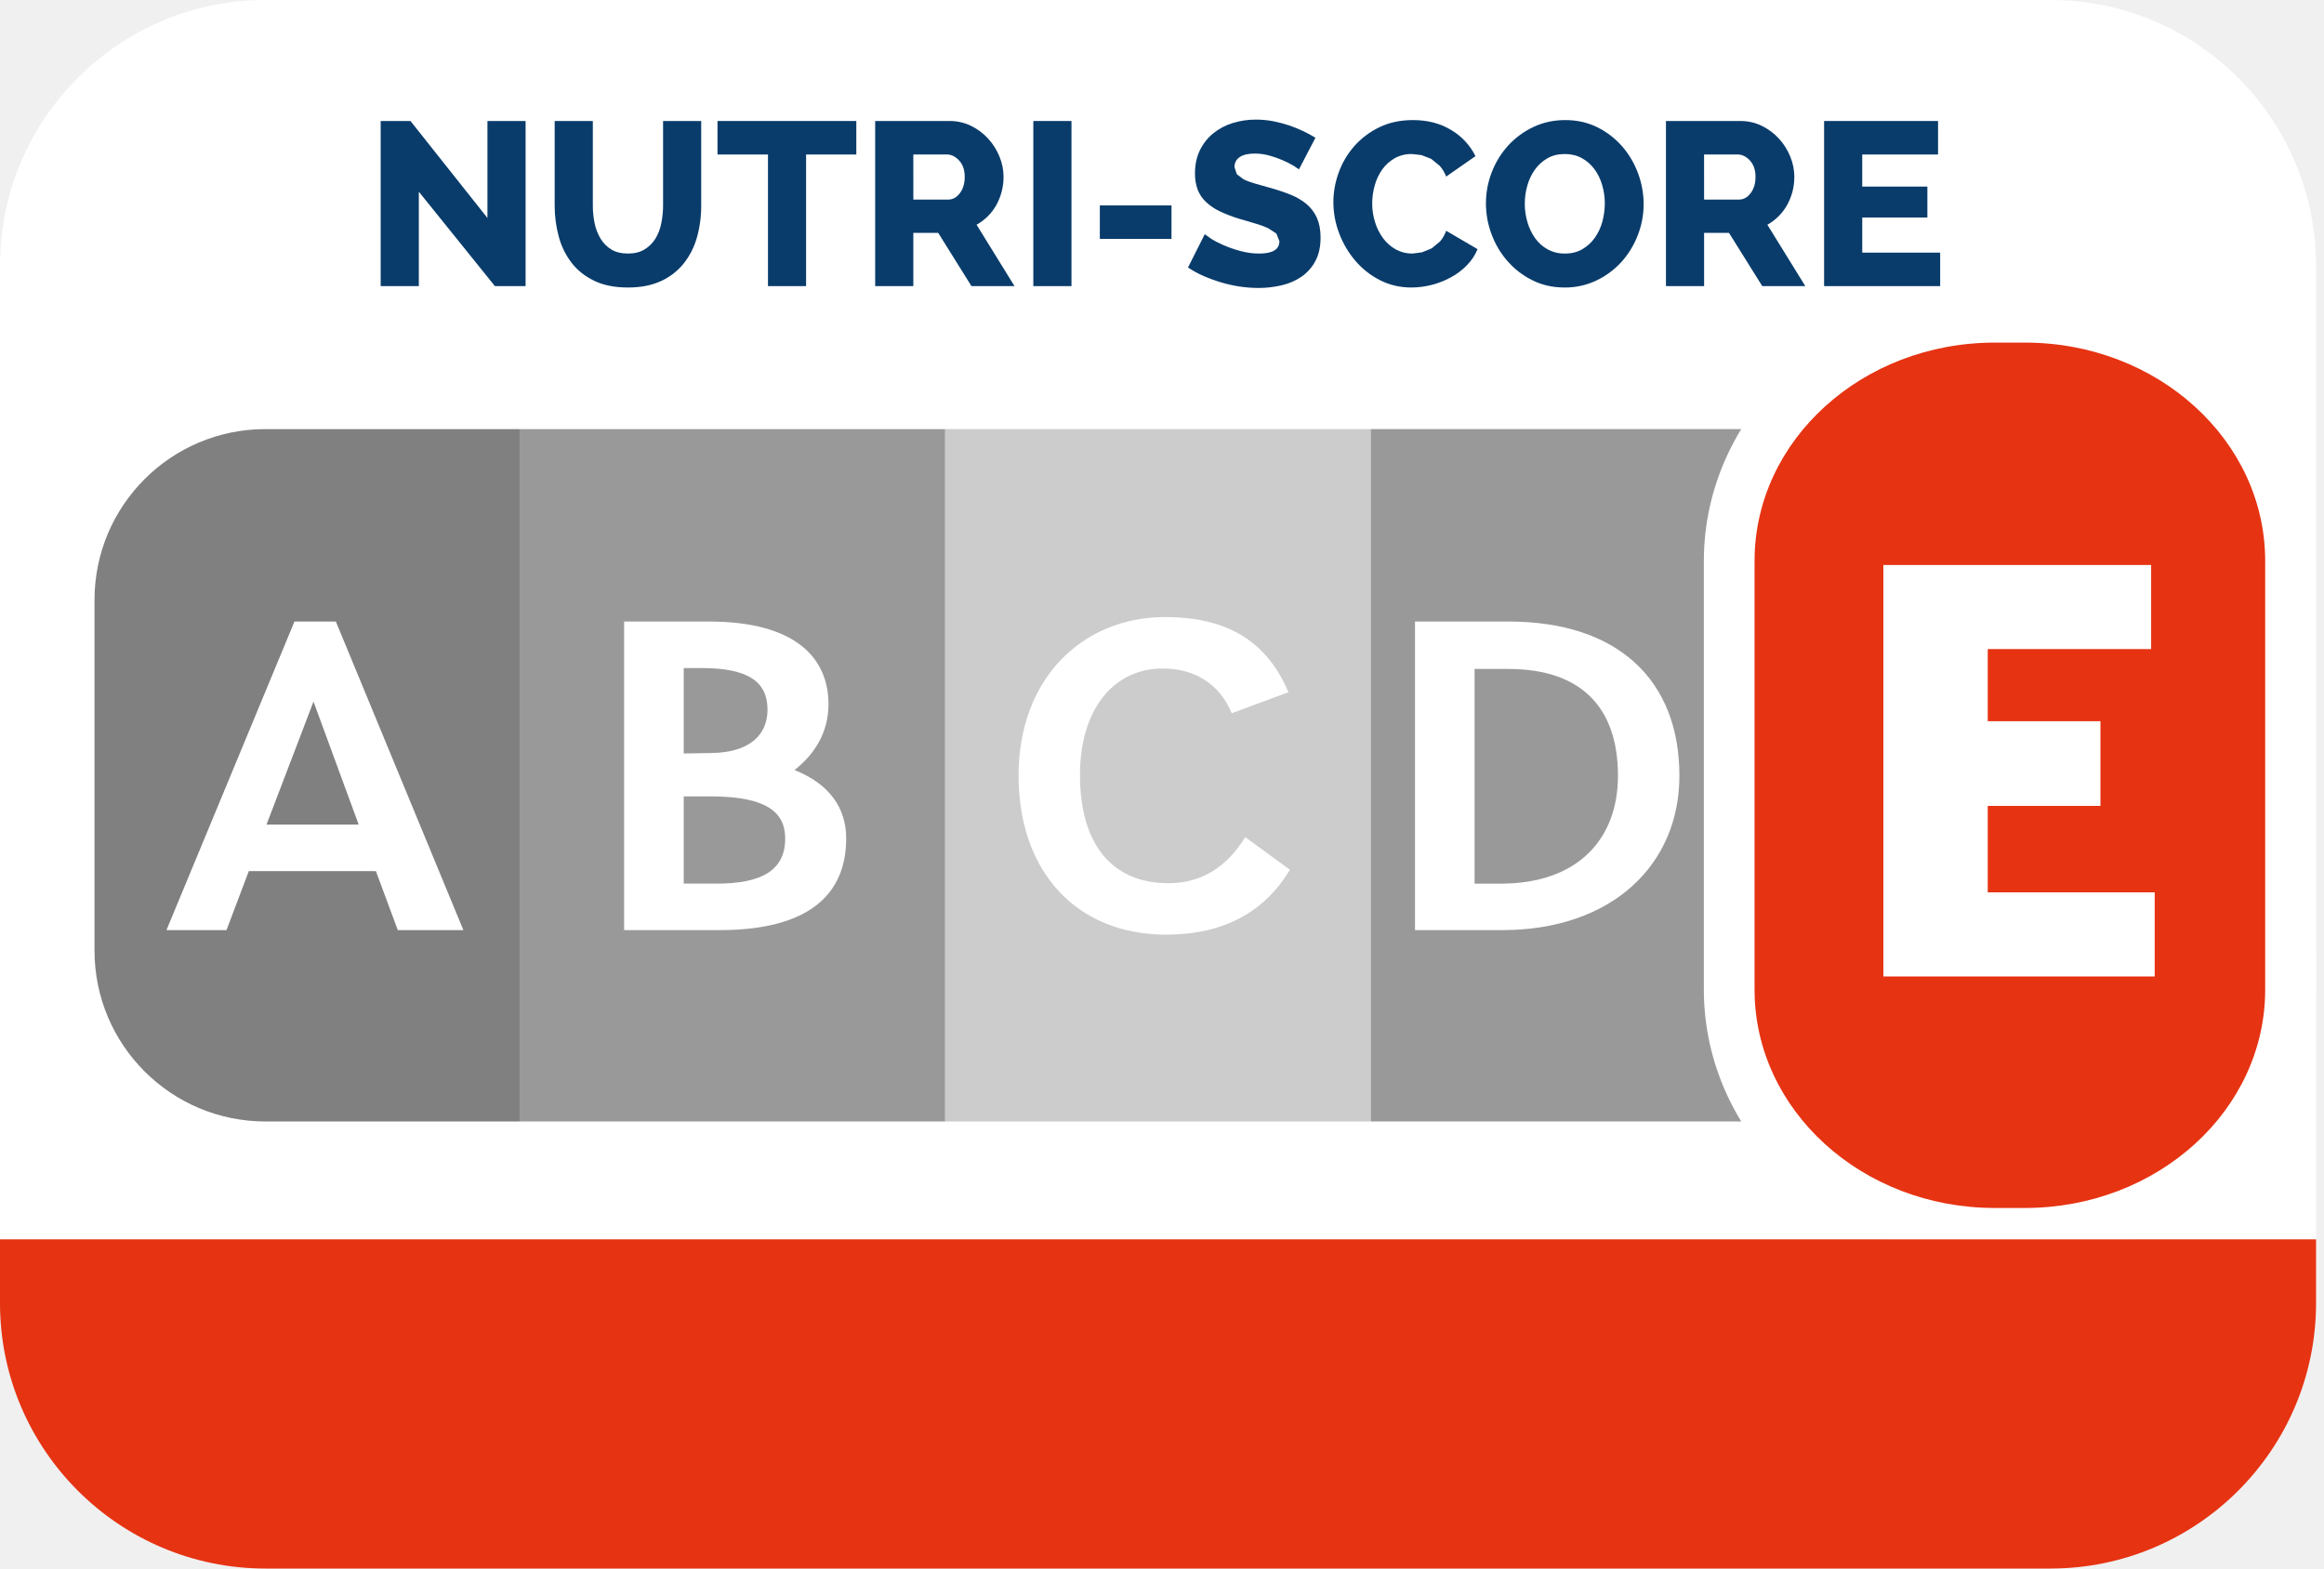
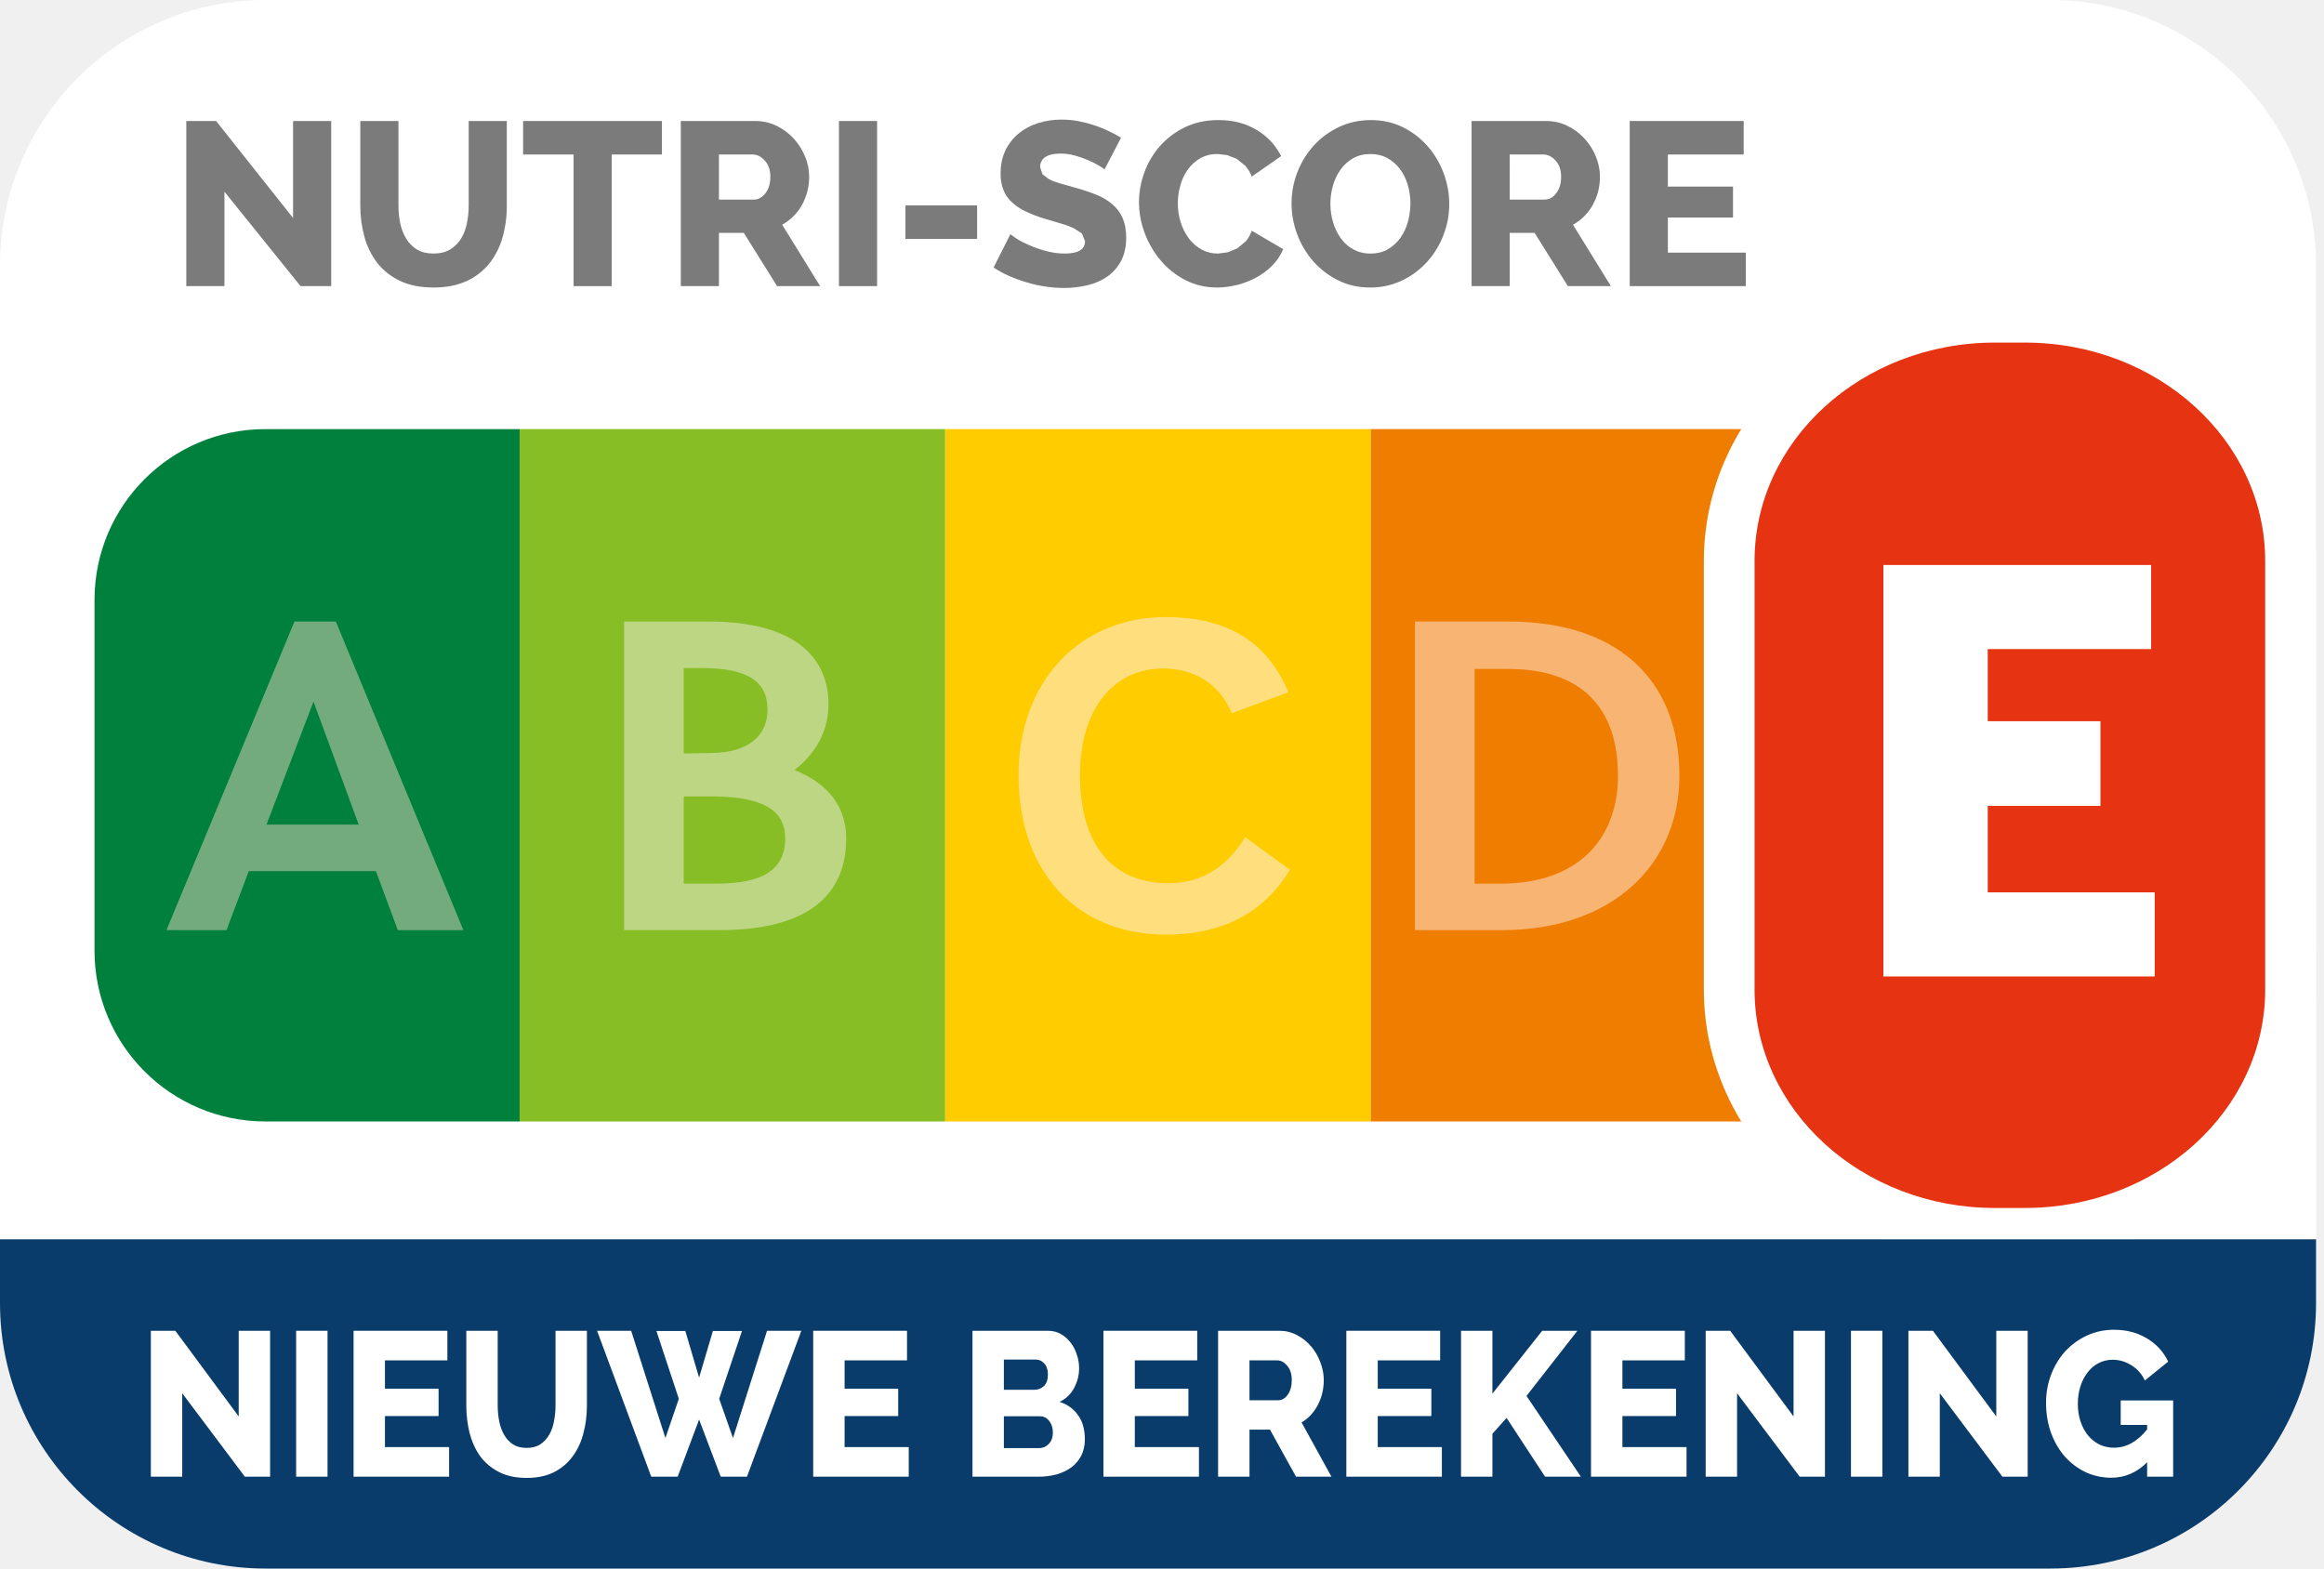
<svg xmlns="http://www.w3.org/2000/svg" id="svg2032" width="240" height="162" version="1.1" viewBox="0 0 240 162">
  <rect style="fill:#ffffff;fill-opacity:1;stroke:none;stroke-width:2.653;stroke-linecap:round;stroke-linejoin:round;paint-order:stroke fill markers" id="rect18499" width="239.178" height="30" x="0" y="98" />
  <defs id="defs2029">
    <clipPath id="clipPath1836" clipPathUnits="userSpaceOnUse">
      <path id="path1838" stroke-width="1" d="M-576.406-131.683h841.89v595.276h-841.89z" />
    </clipPath>
    <clipPath id="clipPath1817" clipPathUnits="userSpaceOnUse">
      <path id="path1819" stroke-width="1" d="M-480.445-91.617h841.89V503.66h-841.89z" />
    </clipPath>
    <clipPath id="clipPath1872" clipPathUnits="userSpaceOnUse">
      <path id="path1874" stroke-width="1" d="M-488.313-132.237h841.89v595.276h-841.89z" />
    </clipPath>
    <clipPath id="clipPath1878" clipPathUnits="userSpaceOnUse">
      <path id="path1880" stroke-width="1" d="M-519.714-136.177h841.89V459.1h-841.89z" />
    </clipPath>
    <clipPath id="clipPath1886" clipPathUnits="userSpaceOnUse">
      <path id="path1888" stroke-width="1" d="M-521.325-134.642h841.89v595.276h-841.89z" />
    </clipPath>
    <clipPath id="clipPath1892" clipPathUnits="userSpaceOnUse">
      <path id="path1894" stroke-width="1" d="M-532.144-130.648h841.89v595.276h-841.89z" />
    </clipPath>
    <clipPath id="clipPath1898" clipPathUnits="userSpaceOnUse">
      <path id="path1900" stroke-width="1" d="M-500.02-102.749h841.89v595.276h-841.89z" />
    </clipPath>
    <clipPath id="clipPath1904" clipPathUnits="userSpaceOnUse">
      <path id="path1906" stroke-width="1" d="M-522.55-115.224h841.89v595.276h-841.89z" />
    </clipPath>
    <clipPath id="clipPath1910" clipPathUnits="userSpaceOnUse">
      <path id="path1912" stroke-width="1" d="M-561.373-85.195h841.89v595.276h-841.89z" />
    </clipPath>
    <clipPath id="clipPath1916" clipPathUnits="userSpaceOnUse">
      <path id="path1918" stroke-width="1" d="M-562.786-87.568h841.89v595.276h-841.89z" />
    </clipPath>
    <clipPath id="clipPath1593" clipPathUnits="userSpaceOnUse">
      <path id="path1595" stroke-width="1" d="M-503.056-291.81h841.89v595.277h-841.89z" />
    </clipPath>
    <clipPath id="clipPath1929" clipPathUnits="userSpaceOnUse">
      <path id="path1931" stroke-width="1" d="M-503.055-239.322h841.89v595.276h-841.89z" />
    </clipPath>
    <clipPath id="clipPath1605" clipPathUnits="userSpaceOnUse">
      <path id="path1607" stroke-width="1" d="M-427.382-279.942h841.89v595.276h-841.89z" />
    </clipPath>
    <clipPath id="clipPath1618" clipPathUnits="userSpaceOnUse">
      <path id="path1620" stroke-width="1" d="M-458.785-283.881h841.89v595.276h-841.89z" />
    </clipPath>
    <clipPath id="clipPath1611" clipPathUnits="userSpaceOnUse">
      <path id="path1613" stroke-width="1" d="M-460.394-282.347h841.89v595.276h-841.89z" />
    </clipPath>
    <clipPath id="clipPath1599" clipPathUnits="userSpaceOnUse">
      <path id="path1601" stroke-width="1" d="M-471.214-278.353h841.89v595.276h-841.89z" />
    </clipPath>
    <clipPath id="clipPath1624" clipPathUnits="userSpaceOnUse">
      <path id="path1626" stroke-width="1" d="M-441.091-250.452h841.89v595.276h-841.89z" />
    </clipPath>
    <clipPath id="clipPath1630" clipPathUnits="userSpaceOnUse">
      <path id="path1632" stroke-width="1" d="M-461.62-262.929h841.89v595.276h-841.89z" />
    </clipPath>
    <clipPath id="clipPath1636" clipPathUnits="userSpaceOnUse">
      <path id="path1638" stroke-width="1" d="M-478.601-250.452h841.89v595.276h-841.89z" />
    </clipPath>
    <clipPath id="clipPath1642" clipPathUnits="userSpaceOnUse">
      <path id="path1644" stroke-width="1" d="M-420.708-232.9h841.89v595.276h-841.89z" />
    </clipPath>
    <clipPath id="clipPath1922" clipPathUnits="userSpaceOnUse">
      <path id="path1924" stroke-width="1" d="M-422.121-235.273h841.89v595.276h-841.89z" />
    </clipPath>
    <clipPath id="clipPath1866" clipPathUnits="userSpaceOnUse">
      <path id="path1868" stroke-width="1" d="M-625.833-291.81h841.89v595.277h-841.89z" />
    </clipPath>
    <clipPath id="clipPath1717" clipPathUnits="userSpaceOnUse">
      <path id="path1719" stroke-width="1" d="M-625.833-239.322h841.89v595.276h-841.89z" />
    </clipPath>
    <clipPath id="clipPath1729" clipPathUnits="userSpaceOnUse">
      <path id="path1731" stroke-width="1" d="M-542.292-239.322h841.89v595.276h-841.89z" />
    </clipPath>
    <clipPath id="clipPath1735" clipPathUnits="userSpaceOnUse">
      <path id="path1737" stroke-width="1" d="M-586.47-262.929h841.89v595.276h-841.89z" />
    </clipPath>
    <clipPath id="clipPath1741" clipPathUnits="userSpaceOnUse">
      <path id="path1743" stroke-width="1" d="M-601.38-250.452h841.89v595.276h-841.89z" />
    </clipPath>
    <clipPath id="clipPath1747" clipPathUnits="userSpaceOnUse">
      <path id="path1749" stroke-width="1" d="M-550.16-279.942h841.89v595.276h-841.89z" />
    </clipPath>
    <clipPath id="clipPath1759" clipPathUnits="userSpaceOnUse">
      <path id="path1761" stroke-width="1" d="M-581.562-283.881h841.89v595.276h-841.89z" />
    </clipPath>
    <clipPath id="clipPath1765" clipPathUnits="userSpaceOnUse">
      <path id="path1767" stroke-width="1" d="M-583.172-282.347h841.89v595.276h-841.89z" />
    </clipPath>
    <clipPath id="clipPath1773" clipPathUnits="userSpaceOnUse">
      <path id="path1775" stroke-width="1" d="M-593.991-278.353h841.89v595.276h-841.89z" />
    </clipPath>
    <clipPath id="clipPath1779" clipPathUnits="userSpaceOnUse">
      <path id="path1781" stroke-width="1" d="M-563.464-232.9h841.89v595.276h-841.89z" />
    </clipPath>
    <clipPath id="clipPath1785" clipPathUnits="userSpaceOnUse">
      <path id="path1787" stroke-width="1" d="M-564.877-235.273h841.89v595.276h-841.89z" />
    </clipPath>
    <clipPath id="clipPath1792" clipPathUnits="userSpaceOnUse">
      <path id="path1794" stroke-width="1" d="M-503.055-216.392h841.89v595.276h-841.89z" />
    </clipPath>
    <clipPath id="clipPath1753" clipPathUnits="userSpaceOnUse">
      <path id="path1755" stroke-width="1" d="M-503.055-163.905h841.89v595.276h-841.89z" />
    </clipPath>
    <clipPath id="clipPath1723" clipPathUnits="userSpaceOnUse">
      <path id="path1725" stroke-width="1" d="M-419.514-163.905h841.89v595.276h-841.89z" />
    </clipPath>
    <clipPath id="clipPath1798" clipPathUnits="userSpaceOnUse">
      <path id="path1800" stroke-width="1" d="M-427.382-204.525h841.89v595.276h-841.89z" />
    </clipPath>
    <clipPath id="clipPath1804" clipPathUnits="userSpaceOnUse">
      <path id="path1806" stroke-width="1" d="M-458.784-208.465h841.89v595.276h-841.89z" />
    </clipPath>
    <clipPath id="clipPath1810" clipPathUnits="userSpaceOnUse">
      <path id="path1812" stroke-width="1" d="M-460.394-206.93h841.89v595.276h-841.89z" />
    </clipPath>
    <clipPath id="clipPath1823" clipPathUnits="userSpaceOnUse">
      <path id="path1825" stroke-width="1" d="M-471.213-202.936h841.89V392.34h-841.89z" />
    </clipPath>
    <clipPath id="clipPath1830" clipPathUnits="userSpaceOnUse">
      <path id="path1832" stroke-width="1" d="M-437.456-175.036h841.89V420.24h-841.89z" />
    </clipPath>
    <clipPath id="clipPath1848" clipPathUnits="userSpaceOnUse">
      <path id="path1850" stroke-width="1" d="M-480.209-175.036h841.89V420.24h-841.89z" />
    </clipPath>
    <clipPath id="clipPath1842" clipPathUnits="userSpaceOnUse">
      <path id="path1844" stroke-width="1" d="M-460.551-157.483h841.89v595.276h-841.89z" />
    </clipPath>
    <clipPath id="clipPath1854" clipPathUnits="userSpaceOnUse">
      <path id="path1856" stroke-width="1" d="M-461.964-159.856h841.89V435.42h-841.89z" />
    </clipPath>
    <clipPath id="clipPath1860" clipPathUnits="userSpaceOnUse">
      <path id="path1862" stroke-width="1" d="M-452.876-180.763h841.89v595.276h-841.89z" />
    </clipPath>
    <clipPath id="clipPath1648" clipPathUnits="userSpaceOnUse">
      <path id="path1650" stroke-width="1" d="M-625.835-216.392h841.89v595.276h-841.89z" />
    </clipPath>
    <clipPath id="clipPath1655" clipPathUnits="userSpaceOnUse">
      <path id="path1657" stroke-width="1" d="M-625.833-163.905h841.89v595.276h-841.89z" />
    </clipPath>
    <clipPath id="clipPath1661" clipPathUnits="userSpaceOnUse">
      <path id="path1663" stroke-width="1" d="M-542.292-163.905h841.89v595.276h-841.89z" />
    </clipPath>
    <clipPath id="clipPath1673" clipPathUnits="userSpaceOnUse">
      <path id="path1675" stroke-width="1" d="M-550.16-204.525h841.89v595.276h-841.89z" />
    </clipPath>
    <clipPath id="clipPath1667" clipPathUnits="userSpaceOnUse">
      <path id="path1669" stroke-width="1" d="M-581.562-208.465h841.89v595.276h-841.89z" />
    </clipPath>
    <clipPath id="clipPath1687" clipPathUnits="userSpaceOnUse">
      <path id="path1689" stroke-width="1" d="M-583.173-206.93h841.89v595.276h-841.89z" />
    </clipPath>
    <clipPath id="clipPath1680" clipPathUnits="userSpaceOnUse">
      <path id="path1682" stroke-width="1" d="M-593.993-202.935h841.89V392.34h-841.89z" />
    </clipPath>
    <clipPath id="clipPath1693" clipPathUnits="userSpaceOnUse">
      <path id="path1695" stroke-width="1" d="M-561.868-175.036h841.89V420.24h-841.89z" />
    </clipPath>
    <clipPath id="clipPath1699" clipPathUnits="userSpaceOnUse">
      <path id="path1701" stroke-width="1" d="M-582.388-187.512h841.89v595.276h-841.89z" />
    </clipPath>
    <clipPath id="clipPath1705" clipPathUnits="userSpaceOnUse">
      <path id="path1707" stroke-width="1" d="M-603.22-157.483h841.89v595.276h-841.89z" />
    </clipPath>
    <clipPath id="clipPath1711" clipPathUnits="userSpaceOnUse">
      <path id="path1713" stroke-width="1" d="M-604.633-159.856h841.89V435.42h-841.89z" />
    </clipPath>
    <clipPath id="clipPath1836-3" clipPathUnits="userSpaceOnUse">
      <path id="path1838-6" stroke-width="1" d="M-576.406-131.683h841.89v595.276h-841.89z" />
    </clipPath>
    <clipPath id="clipPath1817-7" clipPathUnits="userSpaceOnUse">
      <path id="path1819-5" stroke-width="1" d="M-480.445-91.617h841.89V503.66h-841.89z" />
    </clipPath>
    <clipPath id="clipPath1872-3" clipPathUnits="userSpaceOnUse">
      <path id="path1874-5" stroke-width="1" d="M-488.313-132.237h841.89v595.276h-841.89z" />
    </clipPath>
    <clipPath id="clipPath1878-6" clipPathUnits="userSpaceOnUse">
      <path id="path1880-2" stroke-width="1" d="M-519.714-136.177h841.89V459.1h-841.89z" />
    </clipPath>
    <clipPath id="clipPath1886-9" clipPathUnits="userSpaceOnUse">
      <path id="path1888-1" stroke-width="1" d="M-521.325-134.642h841.89v595.276h-841.89z" />
    </clipPath>
    <clipPath id="clipPath1892-2" clipPathUnits="userSpaceOnUse">
      <path id="path1894-7" stroke-width="1" d="M-532.144-130.648h841.89v595.276h-841.89z" />
    </clipPath>
    <clipPath id="clipPath1898-0" clipPathUnits="userSpaceOnUse">
      <path id="path1900-9" stroke-width="1" d="M-500.02-102.749h841.89v595.276h-841.89z" />
    </clipPath>
    <clipPath id="clipPath1904-3" clipPathUnits="userSpaceOnUse">
      <path id="path1906-6" stroke-width="1" d="M-522.55-115.224h841.89v595.276h-841.89z" />
    </clipPath>
    <clipPath id="clipPath1910-0" clipPathUnits="userSpaceOnUse">
      <path id="path1912-6" stroke-width="1" d="M-561.373-85.195h841.89v595.276h-841.89z" />
    </clipPath>
    <clipPath id="clipPath1916-2" clipPathUnits="userSpaceOnUse">
      <path id="path1918-6" stroke-width="1" d="M-562.786-87.568h841.89v595.276h-841.89z" />
    </clipPath>
    <clipPath id="clipPath2322" clipPathUnits="userSpaceOnUse">
      <path id="path2324" stroke-width="1" d="M-537.03-102.748h841.89v595.276h-841.89z" />
    </clipPath>
-     <clipPath id="clipPath1605-8" clipPathUnits="userSpaceOnUse">
-       <path id="path1607-3" stroke-width="1" d="m -427.382,-279.942 h 841.89 v 595.276 h -841.89 z" />
-     </clipPath>
-     <clipPath id="clipPath1618-5" clipPathUnits="userSpaceOnUse">
-       <path id="path1620-1" stroke-width="1" d="m -458.785,-283.881 h 841.89 v 595.276 h -841.89 z" />
-     </clipPath>
-     <clipPath id="clipPath1611-2" clipPathUnits="userSpaceOnUse">
-       <path id="path1613-0" stroke-width="1" d="m -460.394,-282.347 h 841.89 v 595.276 h -841.89 z" />
-     </clipPath>
-     <clipPath id="clipPath1599-1" clipPathUnits="userSpaceOnUse">
-       <path id="path1601-6" stroke-width="1" d="m -471.214,-278.353 h 841.89 v 595.276 h -841.89 z" />
-     </clipPath>
  </defs>
-   <path id="path612" fill="#ffffff" d="M 239.174,27.41 C 239.174,12.298 226.878,0 211.766,0 H 27.411 C 12.295,0 0.001,12.298 0.001,27.41 v 70.768 c 0,15.117 12.294,27.41 27.41,27.41 H 189.824 A 31.607,31.607 0 0 0 206,130 h 3.118 c 16.568,0 30.045,-12.466 30.045,-27.79 v -3.793 l 0.011,-0.239 z" clip-path="url(#clipPath1836-3)" style="fill-opacity:1;fill-rule:nonzero;stroke:none" />
-   <path id="path616" fill="#00803d" d="M 27.411,115.826 H 53.663 V 44.318 H 27.41 A 17.647,17.647 0 0 0 9.76,61.965 v 36.211 a 17.65,17.65 0 0 0 17.65,17.65" clip-path="url(#clipPath1817-7)" style="fill-opacity:1;fill-rule:nonzero;stroke:none;fill:#808080" />
-   <path id="path620" fill="#7c7b7b" d="m 43.253,19.799 v 9.751 h -3.94 V 12.497 h 3.077 l 7.949,10.016 V 12.497 h 3.939 V 29.55 h -3.17 z" style="fill-opacity:1;fill-rule:nonzero;stroke:none;fill:#093c6b" />
-   <path id="path632" fill="#7c7b7b" d="m 44.774,26.187 c 0.67,0 1.24,-0.139 1.704,-0.419 0.465,-0.28 0.843,-0.653 1.13,-1.117 0.289,-0.465 0.492,-0.997 0.61,-1.597 0.122,-0.6 0.184,-1.214 0.184,-1.839 v -8.719 h 3.937 v 8.72 a 11.894,11.894 0 0 1 -0.444,3.314 7.635,7.635 0 0 1 -1.37,2.692 6.413,6.413 0 0 1 -2.353,1.814 c -0.953,0.437 -2.085,0.658 -3.398,0.658 -1.362,0 -2.522,-0.23 -3.484,-0.695 -0.96,-0.464 -1.742,-1.084 -2.34,-1.863 a 7.608,7.608 0 0 1 -1.321,-2.7 12.062,12.062 0 0 1 -0.422,-3.22 v -8.72 h 3.94 v 8.72 c 0,0.655 0.063,1.282 0.193,1.875 a 4.965,4.965 0 0 0 0.623,1.585 c 0.289,0.463 0.66,0.832 1.116,1.103 0.457,0.274 1.022,0.408 1.695,0.408" clip-path="url(#clipPath1872-3)" style="fill-opacity:1;fill-rule:nonzero;stroke:none;fill:#093c6b" transform="translate(20.07435)" />
-   <path id="path636" fill="#7c7b7b" d="m 88.432,15.957 h -5.186 V 29.55 h -3.937 V 15.957 h -5.212 v -3.46 h 14.335 z" style="fill-opacity:1;fill-rule:nonzero;stroke:none;fill:#093c6b" />
-   <path id="path648" fill="#7c7b7b" d="M 90.38,29.55 V 12.497 h 7.686 c 0.801,0 1.543,0.17 2.223,0.505 0.68,0.335 1.266,0.777 1.763,1.322 0.496,0.545 0.882,1.16 1.165,1.849 0.282,0.688 0.42,1.384 0.42,2.09 a 5.991,5.991 0 0 1 -0.742,2.906 5.283,5.283 0 0 1 -2.044,2.041 l 3.917,6.34 h -4.444 l -3.436,-5.499 h -2.569 v 5.5 z m 3.94,-8.937 h 3.6 c 0.464,0 0.866,-0.216 1.203,-0.658 0.338,-0.441 0.504,-1.004 0.504,-1.692 0,-0.706 -0.192,-1.265 -0.576,-1.684 -0.384,-0.415 -0.801,-0.622 -1.25,-0.622 h -3.482 z" style="fill-opacity:1;fill-rule:nonzero;stroke:none;fill:#093c6b" />
-   <path id="path650" fill="#7c7b7b" d="m 106.712,12.497 h 3.94 V 29.55 h -3.94 z" style="fill-opacity:1;fill-rule:nonzero;stroke:none;fill:#093c6b" />
-   <path id="path652" fill="#7c7b7b" d="m 113.58,21.215 h 7.4 v 3.46 h -7.4 z" style="fill-opacity:1;fill-rule:nonzero;stroke:none;fill:#093c6b" />
-   <path id="path664" fill="#7c7b7b" d="m 114.068,17.493 -0.53,-0.362 a 10.504,10.504 0 0 0 -2.497,-1.057 5.67,5.67 0 0 0 -1.536,-0.214 c -0.675,0 -1.19,0.119 -1.551,0.36 a 1.185,1.185 0 0 0 -0.539,1.056 l 0.24,0.722 0.685,0.514 c 0.295,0.152 0.664,0.294 1.105,0.422 0.44,0.128 0.947,0.273 1.525,0.432 0.817,0.225 1.554,0.468 2.21,0.733 a 6.075,6.075 0 0 1 1.68,0.984 c 0.464,0.393 0.822,0.87 1.069,1.43 0.247,0.56 0.373,1.234 0.373,2.017 0,0.96 -0.181,1.772 -0.54,2.436 a 4.568,4.568 0 0 1 -1.429,1.611 6.073,6.073 0 0 1 -2.054,0.89 10.502,10.502 0 0 1 -2.39,0.275 13.622,13.622 0 0 1 -3.82,-0.565 15.906,15.906 0 0 1 -1.825,-0.66 10.142,10.142 0 0 1 -1.635,-0.889 l 1.732,-3.436 0.647,0.457 c 0.353,0.227 0.785,0.45 1.297,0.673 0.512,0.225 1.088,0.426 1.728,0.6 a 7.311,7.311 0 0 0 1.947,0.265 c 1.394,0 2.09,-0.426 2.09,-1.273 l -0.312,-0.792 -0.865,-0.563 a 9.249,9.249 0 0 0 -1.297,-0.47 l -1.631,-0.481 a 14.214,14.214 0 0 1 -2.044,-0.781 5.457,5.457 0 0 1 -1.44,-0.974 3.443,3.443 0 0 1 -0.853,-1.27 4.656,4.656 0 0 1 -0.275,-1.682 c 0,-0.898 0.167,-1.688 0.503,-2.377 a 5.154,5.154 0 0 1 1.368,-1.743 5.958,5.958 0 0 1 2.006,-1.07 8.038,8.038 0 0 1 2.414,-0.358 c 0.61,0 1.203,0.055 1.779,0.166 0.576,0.114 1.125,0.258 1.644,0.432 a 13.781,13.781 0 0 1 2.725,1.273 z" clip-path="url(#clipPath1878-6)" style="fill-opacity:1;fill-rule:nonzero;stroke:none;fill:#093c6b" transform="translate(20.07435)" />
-   <path id="path668" fill="#7c7b7b" d="m 117.624,20.88 c 0,-1.024 0.18,-2.046 0.551,-3.063 a 8.47,8.47 0 0 1 1.609,-2.725 8.134,8.134 0 0 1 2.584,-1.947 c 1.015,-0.496 2.172,-0.743 3.47,-0.743 1.52,0 2.842,0.344 3.963,1.032 a 6.494,6.494 0 0 1 2.498,2.69 l -3.026,2.112 A 3.661,3.661 0 0 0 128.6,17.12 l -0.89,-0.72 -0.995,-0.384 -0.975,-0.108 a 3.509,3.509 0 0 0 -1.825,0.457 4.085,4.085 0 0 0 -1.273,1.176 5.298,5.298 0 0 0 -0.755,1.633 6.845,6.845 0 0 0 -0.254,1.85 c 0,0.672 0.102,1.321 0.303,1.946 a 5.5,5.5 0 0 0 0.838,1.657 c 0.362,0.479 0.797,0.86 1.309,1.141 a 3.5,3.5 0 0 0 1.706,0.42 l 0.997,-0.131 0.995,-0.41 0.868,-0.72 c 0.253,-0.296 0.463,-0.662 0.624,-1.092 l 3.242,1.898 a 5.168,5.168 0 0 1 -1.119,1.681 6.852,6.852 0 0 1 -1.668,1.247 8.569,8.569 0 0 1 -4.036,1.033 c -1.183,0 -2.269,-0.252 -3.253,-0.755 a 8.27,8.27 0 0 1 -2.547,-2.006 9.478,9.478 0 0 1 -1.668,-2.833 8.993,8.993 0 0 1 -0.6,-3.22" clip-path="url(#clipPath1886-9)" style="fill-opacity:1;fill-rule:nonzero;stroke:none;fill:#093c6b" transform="translate(20.07435)" />
-   <path id="path672" fill="#7c7b7b" d="m 141.499,29.694 c -1.216,0 -2.322,-0.247 -3.315,-0.744 a 8.3,8.3 0 0 1 -2.558,-1.957 8.878,8.878 0 0 1 -1.657,-2.776 9.026,9.026 0 0 1 -0.59,-3.216 c 0,-1.12 0.204,-2.202 0.614,-3.244 a 8.757,8.757 0 0 1 1.704,-2.751 8.34,8.34 0 0 1 2.595,-1.896 c 1,-0.472 2.094,-0.708 3.277,-0.708 1.216,0 2.324,0.247 3.315,0.743 a 8.24,8.24 0 0 1 2.56,1.97 8.91,8.91 0 0 1 1.644,2.786 9.104,9.104 0 0 1 0.576,3.171 8.791,8.791 0 0 1 -0.612,3.242 8.85,8.85 0 0 1 -1.692,2.752 8.313,8.313 0 0 1 -2.582,1.908 7.472,7.472 0 0 1 -3.28,0.72 M 137.39,21.05 c 0,0.655 0.094,1.29 0.278,1.907 0.183,0.617 0.448,1.165 0.792,1.646 a 3.884,3.884 0 0 0 1.297,1.154 3.641,3.641 0 0 0 1.79,0.43 c 0.689,0 1.289,-0.152 1.8,-0.457 a 4.11,4.11 0 0 0 1.287,-1.187 5.284,5.284 0 0 0 0.768,-1.657 7.26,7.26 0 0 0 0.252,-1.885 c 0,-0.657 -0.093,-1.295 -0.278,-1.91 a 5.131,5.131 0 0 0 -0.803,-1.634 4.01,4.01 0 0 0 -1.298,-1.13 c -0.512,-0.28 -1.097,-0.419 -1.754,-0.419 -0.687,0 -1.287,0.148 -1.799,0.444 a 4.094,4.094 0 0 0 -1.286,1.165 5.26,5.26 0 0 0 -0.78,1.644 6.76,6.76 0 0 0 -0.266,1.889" clip-path="url(#clipPath1892-2)" style="fill-opacity:1;fill-rule:nonzero;stroke:none;fill:#093c6b" transform="translate(20.07435)" />
-   <path id="path676" fill="#7c7b7b" d="M 172.044,29.55 V 12.497 h 7.686 c 0.8,0 1.54,0.17 2.222,0.505 a 5.892,5.892 0 0 1 1.765,1.322 c 0.497,0.545 0.883,1.16 1.165,1.849 a 5.539,5.539 0 0 1 0.42,2.09 6.16,6.16 0 0 1 -0.19,1.522 6.029,6.029 0 0 1 -0.554,1.384 5.274,5.274 0 0 1 -2.041,2.041 l 3.917,6.34 h -4.445 l -3.435,-5.499 h -2.571 v 5.5 z m 3.939,-8.937 h 3.603 c 0.464,0 0.865,-0.216 1.2,-0.658 0.338,-0.441 0.506,-1.004 0.506,-1.692 0,-0.706 -0.192,-1.265 -0.576,-1.684 -0.384,-0.415 -0.803,-0.622 -1.249,-0.622 h -3.487 z" style="fill-opacity:1;fill-rule:nonzero;stroke:none;fill:#093c6b" />
-   <path id="path680" fill="#7c7b7b" d="m 200.363,26.092 v 3.458 h -11.987 V 12.497 h 11.768 v 3.46 h -7.83 v 3.314 h 6.727 v 3.193 h -6.726 v 3.628 z" style="fill-opacity:1;fill-rule:nonzero;stroke:none;fill:#093c6b" />
-   <path id="path682" fill="#87bd25" d="M 97.613,115.826 H 53.66 V 44.318 h 43.952 z" style="fill-opacity:1;fill-rule:nonzero;stroke:none;fill:#999999" />
-   <path id="path684" fill="#ffcc00" d="M 141.562,115.826 H 97.612 V 44.318 h 43.95 z" style="fill-opacity:1;fill-rule:nonzero;stroke:none;fill:#cccccc" />
-   <path id="path686" fill="#ef7d00" d="M 185.515,115.826 H 141.562 V 44.318 h 43.953 z" style="fill-opacity:1;fill-rule:nonzero;stroke:none;fill:#999999" />
-   <path id="path700" fill="#74ab7e" d="m 27.522,85.165 4.854,-12.702 4.666,12.702 z m 7.163,-20.97 H 30.408 L 17.19,96.065 h 6.2 l 2.304,-6.097 h 13.124 l 2.262,6.097 h 6.775 z" style="fill-opacity:1;fill-rule:nonzero;stroke:none;fill:#ffffff" />
-   <path id="path712" fill="#bdd684" d="m 70.609,91.26 v -9.006 h 3.027 c 5.625,0.045 7.452,1.708 7.452,4.341 0,3.28 -2.405,4.665 -7.068,4.665 z m 0,-13.441 v -8.823 h 1.827 c 4.855,0 6.825,1.432 6.825,4.297 0,2.632 -1.875,4.433 -5.817,4.48 z m 2.597,-13.627 h -8.752 v 31.872 h 9.855 c 9.28,0 13.078,-3.74 13.078,-9.469 0,-3.142 -1.733,-5.634 -5.339,-7.066 2.068,-1.618 3.51,-3.88 3.51,-6.792 0,-4.712 -3.318,-8.545 -12.352,-8.545" clip-path="url(#clipPath1898-0)" style="fill-opacity:1;fill-rule:nonzero;stroke:none;fill:#ffffff" />
-   <path id="path716" fill="#ffdf7d" d="m 120.327,63.73 c -8.556,0 -15.14,6.376 -15.14,16.353 0,10.027 6.057,16.447 15.237,16.447 5.912,0 10.142,-2.31 12.784,-6.7 l -4.615,-3.372 c -1.873,3.05 -4.468,4.76 -7.929,4.76 -5.865,0 -9.135,-4.067 -9.135,-11.181 0,-6.652 3.365,-10.992 8.557,-10.992 3.414,0 5.912,1.708 7.115,4.618 l 5.863,-2.171 c -1.922,-4.48 -5.43,-7.761 -12.737,-7.761" clip-path="url(#clipPath1904-3)" style="fill-opacity:1;fill-rule:nonzero;stroke:none;fill:#ffffff" />
-   <path id="path720" fill="#ffffff" d="m 206,129.998 c -16.566,0 -30.043,-12.466 -30.043,-27.788 V 57.936 c 0,-15.324 13.477,-27.79 30.043,-27.79 h 3.118 c 16.568,0 30.045,12.466 30.045,27.79 v 44.274 c 0,15.322 -13.477,27.788 -30.045,27.788 z" clip-path="url(#clipPath1910-0)" style="fill-opacity:1;fill-rule:nonzero;stroke:none" />
-   <path id="path724" fill="#e63312" d="M 209.118,124.761 H 206 c -13.7,0 -24.806,-10.096 -24.806,-22.55 V 57.935 C 181.194,45.48 192.3,35.384 206,35.384 h 3.118 c 13.702,0 24.808,10.096 24.808,22.55 v 44.275 c 0,12.455 -11.106,22.551 -24.808,22.551" clip-path="url(#clipPath1916-2)" style="fill-opacity:1;fill-rule:nonzero;stroke:none" />
-   <path id="path728" fill="#ffffff" d="M 194.496,100.849 V 58.353 h 27.653 v 8.684 h -16.875 v 7.45 h 11.64 v 8.747 h -11.64 v 8.93 h 17.243 v 8.685 z" style="fill-opacity:1;fill-rule:nonzero;stroke:none" />
-   <path id="path740" fill="#f8b472" d="M 152.28,91.262 V 69.09 h 3.463 c 7.642,0 11.345,4.065 11.345,11.04 0,6.376 -3.992,11.133 -12.113,11.133 z m 3.512,-27.07 h -9.664 v 31.872 h 8.99 c 11.392,0 18.315,-6.788 18.315,-15.935 0,-9.976 -6.442,-15.937 -17.641,-15.937" clip-path="url(#clipPath2322)" style="fill-opacity:1;fill-rule:nonzero;stroke:none;fill:#ffffff" />
-   <path id="path16330" clip-path="url(#clipPath1593)" style="fill:#e63312;fill-opacity:1;fill-rule:nonzero;stroke:none" d="M 0 33.997 L 0 27.407 C 2.3684734e-15 12.296 12.298 -0.003 27.412 -0.003 L 211.77 -0.003 L 211.77 -0.001 C 226.882 -0.001 239.178 12.295 239.178 27.407 L 239.178 33.997 L 0 33.997 z " transform="matrix(1,0,0,-1,0,161.997)" />
+   <g id="layer1">
+     <g id="g2493">
+       <g id="g2395" fill-opacity="1" fill-rule="nonzero" stroke="none">
+         <path id="path612" fill="#fff" d="M239.174 27.41c0-15.112-12.296-27.41-27.408-27.41H27.411C12.295 0 .001 12.298.001 27.41v70.768c0 15.117 12.294 27.41 27.41 27.41h162.413A31.607 31.607 0 0 0 206 130h3.118c16.568 0 30.045-12.466 30.045-27.79v-3.793l.011-.239z" clip-path="url(#clipPath1836-3)" />
+         <path id="path616" fill="#00803d" d="M27.411 115.826h26.252V44.318H27.41a17.647 17.647 0 0 0-17.65 17.647v36.211a17.65 17.65 0 0 0 17.65 17.65" clip-path="url(#clipPath1817-7)" />
+         <path id="path620" fill="#7c7b7b" d="M23.179 19.799v9.751h-3.94V12.497h3.077l7.949 10.016V12.497h3.939V29.55h-3.17z" />
+         <path id="path632" fill="#7c7b7b" d="M44.774 26.187c.67 0 1.24-.139 1.704-.419.465-.28.843-.653 1.13-1.117.289-.465.492-.997.61-1.597.122-.6.184-1.214.184-1.839v-8.719h3.937v8.72a11.894 11.894 0 0 1-.444 3.314 7.635 7.635 0 0 1-1.37 2.692 6.413 6.413 0 0 1-2.353 1.814c-.953.437-2.085.658-3.398.658-1.362 0-2.522-.23-3.484-.695-.96-.464-1.742-1.084-2.34-1.863a7.608 7.608 0 0 1-1.321-2.7 12.062 12.062 0 0 1-.422-3.22v-8.72h3.94v8.72c0 .655.063 1.282.193 1.875a4.965 4.965 0 0 0 .623 1.585c.289.463.66.832 1.116 1.103.457.274 1.022.408 1.695.408" clip-path="url(#clipPath1872-3)" />
+         <path id="path636" fill="#7c7b7b" d="M68.358 15.957h-5.186V29.55h-3.937V15.957h-5.212v-3.46h14.335z" />
+         <path id="path648" fill="#7c7b7b" d="M70.306 29.55V12.497h7.686c.801 0 1.543.17 2.223.505.68.335 1.266.777 1.763 1.322.496.545.882 1.16 1.165 1.849.282.688.42 1.384.42 2.09a5.991 5.991 0 0 1-.742 2.906 5.283 5.283 0 0 1-2.044 2.041l3.917 6.34H80.25l-3.436-5.499h-2.569v5.5zm3.94-8.937h3.6c.464 0 .866-.216 1.203-.658.338-.441.504-1.004.504-1.692 0-.706-.192-1.265-.576-1.684-.384-.415-.801-.622-1.25-.622h-3.482z" />
+         <path id="path650" fill="#7c7b7b" d="M86.638 12.497h3.94V29.55h-3.94z" />
+         <path id="path652" fill="#7c7b7b" d="M93.506 21.215h7.4v3.46h-7.4z" />
+         <path id="path664" fill="#7c7b7b" d="M114.068 17.493l-.53-.362a10.504 10.504 0 0 0-2.497-1.057 5.67 5.67 0 0 0-1.536-.214c-.675 0-1.19.119-1.551.36a1.185 1.185 0 0 0-.539 1.056l.24.722.685.514c.295.152.664.294 1.105.422.44.128.947.273 1.525.432.817.225 1.554.468 2.21.733a6.075 6.075 0 0 1 1.68.984c.464.393.822.87 1.069 1.43.247.56.373 1.234.373 2.017 0 .96-.181 1.772-.54 2.436a4.568 4.568 0 0 1-1.429 1.611 6.073 6.073 0 0 1-2.054.89 10.502 10.502 0 0 1-2.39.275 13.622 13.622 0 0 1-3.82-.565 15.906 15.906 0 0 1-1.825-.66 10.142 10.142 0 0 1-1.635-.889l1.732-3.436.647.457c.353.227.785.45 1.297.673.512.225 1.088.426 1.728.6a7.311 7.311 0 0 0 1.947.265c1.394 0 2.09-.426 2.09-1.273l-.312-.792-.865-.563a9.249 9.249 0 0 0-1.297-.47l-1.631-.481a14.214 14.214 0 0 1-2.044-.781 5.457 5.457 0 0 1-1.44-.974 3.443 3.443 0 0 1-.853-1.27 4.656 4.656 0 0 1-.275-1.682c0-.898.167-1.688.503-2.377a5.154 5.154 0 0 1 1.368-1.743 5.958 5.958 0 0 1 2.006-1.07 8.038 8.038 0 0 1 2.414-.358c.61 0 1.203.055 1.779.166.576.114 1.125.258 1.644.432a13.781 13.781 0 0 1 2.725 1.273z" clip-path="url(#clipPath1878-6)" />
+         <path id="path668" fill="#7c7b7b" d="M117.624 20.88c0-1.024.18-2.046.551-3.063a8.47 8.47 0 0 1 1.609-2.725 8.134 8.134 0 0 1 2.584-1.947c1.015-.496 2.172-.743 3.47-.743 1.52 0 2.842.344 3.963 1.032a6.494 6.494 0 0 1 2.498 2.69l-3.026 2.112a3.661 3.661 0 0 0-.673-1.116l-.89-.72-.995-.384-.975-.108a3.509 3.509 0 0 0-1.825.457 4.085 4.085 0 0 0-1.273 1.176 5.298 5.298 0 0 0-.755 1.633 6.845 6.845 0 0 0-.254 1.85c0 .672.102 1.321.303 1.946a5.5 5.5 0 0 0 .838 1.657c.362.479.797.86 1.309 1.141a3.5 3.5 0 0 0 1.706.42l.997-.131.995-.41.868-.72c.253-.296.463-.662.624-1.092l3.242 1.898a5.168 5.168 0 0 1-1.119 1.681 6.852 6.852 0 0 1-1.668 1.247 8.569 8.569 0 0 1-4.036 1.033c-1.183 0-2.269-.252-3.253-.755a8.27 8.27 0 0 1-2.547-2.006 9.478 9.478 0 0 1-1.668-2.833 8.993 8.993 0 0 1-.6-3.22" clip-path="url(#clipPath1886-9)" />
+         <path id="path672" fill="#7c7b7b" d="M141.499 29.694c-1.216 0-2.322-.247-3.315-.744a8.3 8.3 0 0 1-2.558-1.957 8.878 8.878 0 0 1-1.657-2.776 9.026 9.026 0 0 1-.59-3.216c0-1.12.204-2.202.614-3.244a8.757 8.757 0 0 1 1.704-2.751 8.34 8.34 0 0 1 2.595-1.896c1-.472 2.094-.708 3.277-.708 1.216 0 2.324.247 3.315.743a8.24 8.24 0 0 1 2.56 1.97 8.91 8.91 0 0 1 1.644 2.786 9.104 9.104 0 0 1 .576 3.171 8.791 8.791 0 0 1-.612 3.242 8.85 8.85 0 0 1-1.692 2.752 8.313 8.313 0 0 1-2.582 1.908 7.472 7.472 0 0 1-3.28.72m-4.108-8.644c0 .655.094 1.29.278 1.907.183.617.448 1.165.792 1.646a3.884 3.884 0 0 0 1.297 1.154 3.641 3.641 0 0 0 1.79.43c.689 0 1.289-.152 1.8-.457a4.11 4.11 0 0 0 1.287-1.187 5.284 5.284 0 0 0 .768-1.657 7.26 7.26 0 0 0 .252-1.885c0-.657-.093-1.295-.278-1.91a5.131 5.131 0 0 0-.803-1.634 4.01 4.01 0 0 0-1.298-1.13c-.512-.28-1.097-.419-1.754-.419-.687 0-1.287.148-1.799.444a4.094 4.094 0 0 0-1.286 1.165 5.26 5.26 0 0 0-.78 1.644 6.76 6.76 0 0 0-.266 1.889" clip-path="url(#clipPath1892-2)" />
+         <path id="path676" fill="#7c7b7b" d="M151.97 29.55V12.497h7.686c.8 0 1.54.17 2.222.505a5.892 5.892 0 0 1 1.765 1.322c.497.545.883 1.16 1.165 1.849a5.539 5.539 0 0 1 .42 2.09 6.16 6.16 0 0 1-.19 1.522 6.029 6.029 0 0 1-.554 1.384 5.274 5.274 0 0 1-2.041 2.041l3.917 6.34h-4.445l-3.435-5.499h-2.571v5.5zm3.939-8.937h3.603c.464 0 .865-.216 1.2-.658.338-.441.506-1.004.506-1.692 0-.706-.192-1.265-.576-1.684-.384-.415-.803-.622-1.249-.622h-3.487z" />
+         <path id="path680" fill="#7c7b7b" d="M180.289 26.092v3.458h-11.987V12.497h11.768v3.46h-7.83v3.314h6.727v3.193h-6.726v3.628z" />
+         <path id="path682" fill="#87bd25" d="M97.613 115.826H53.66V44.318h43.952z" />
+         <path id="path684" fill="#fc0" d="M141.562 115.826h-43.95V44.318h43.95z" />
+         <path id="path686" fill="#ef7d00" d="M185.515 115.826h-43.953V44.318h43.953z" />
+         <path id="path700" fill="#74ab7e" d="M27.522 85.165l4.854-12.702 4.666 12.702zm7.163-20.97h-4.277L17.19 96.065h6.2l2.304-6.097h13.124l2.262 6.097h6.775z" />
+         <path id="path712" fill="#bdd684" d="M70.609 91.26v-9.006h3.027c5.625.045 7.452 1.708 7.452 4.341 0 3.28-2.405 4.665-7.068 4.665zm0-13.441v-8.823h1.827c4.855 0 6.825 1.432 6.825 4.297 0 2.632-1.875 4.433-5.817 4.48zm2.597-13.627h-8.752v31.872h9.855c9.28 0 13.078-3.74 13.078-9.469 0-3.142-1.733-5.634-5.339-7.066 2.068-1.618 3.51-3.88 3.51-6.792 0-4.712-3.318-8.545-12.352-8.545" clip-path="url(#clipPath1898-0)" />
+         <path id="path716" fill="#ffdf7d" d="M120.327 63.73c-8.556 0-15.14 6.376-15.14 16.353 0 10.027 6.057 16.447 15.237 16.447 5.912 0 10.142-2.31 12.784-6.7l-4.615-3.372c-1.873 3.05-4.468 4.76-7.929 4.76-5.865 0-9.135-4.067-9.135-11.181 0-6.652 3.365-10.992 8.557-10.992 3.414 0 5.912 1.708 7.115 4.618l5.863-2.171c-1.922-4.48-5.43-7.761-12.737-7.761" clip-path="url(#clipPath1904-3)" />
+         <path id="path720" fill="#fff" d="M206 129.998c-16.566 0-30.043-12.466-30.043-27.788V57.936c0-15.324 13.477-27.79 30.043-27.79h3.118c16.568 0 30.045 12.466 30.045 27.79v44.274c0 15.322-13.477 27.788-30.045 27.788z" clip-path="url(#clipPath1910-0)" />
+         <path id="path724" fill="#e63312" d="M209.118 124.761H206c-13.7 0-24.806-10.096-24.806-22.55V57.935c0-12.455 11.106-22.551 24.806-22.551h3.118c13.702 0 24.808 10.096 24.808 22.55v44.275c0 12.455-11.106 22.551-24.808 22.551" clip-path="url(#clipPath1916-2)" />
+         <path id="path728" fill="#fff" d="M194.496 100.849V58.353h27.653v8.684h-16.875v7.45h11.64v8.747h-11.64v8.93h17.243v8.685z" />
+         <path id="path740" fill="#f8b472" d="M152.28 91.262V69.09h3.463c7.642 0 11.345 4.065 11.345 11.04 0 6.376-3.992 11.133-12.113 11.133zm3.512-27.07h-9.664v31.872h8.99c11.392 0 18.315-6.788 18.315-15.935 0-9.976-6.442-15.937-17.641-15.937" clip-path="url(#clipPath2322)" />
+       </g>
+     </g>
+   </g>
+   <path id="path16330" clip-path="url(#clipPath1593)" style="fill:#093c6b;fill-opacity:1;fill-rule:nonzero;stroke:none" d="M 0 33.997 L 0 27.407 C 2.3684734e-15 12.296 12.298 -0.003 27.412 -0.003 L 211.77 -0.003 L 211.77 -0.001 C 226.882 -0.001 239.178 12.295 239.178 27.407 L 239.178 33.997 L 0 33.997 z " transform="matrix(1,0,0,-1,0,161.997)" />
+   <g id="g6039">
+     <path d="m 18.819,143.896 v 8.617 h -3.242 v -15.069 h 2.531 l 6.544,8.851 v -8.851 h 3.242 v 15.069 h -2.61 z" style="font-weight:800;font-size:20.484px;line-height:1.25;font-family:Raleway;-inkscape-font-specification:'Raleway Ultra-Bold';fill:#ffffff;stroke-width:0.512" id="path5974" />
+     <path d="m 30.582,152.513 v -15.069 h 3.242 v 15.069 z" style="font-weight:800;font-size:20.484px;line-height:1.25;font-family:Raleway;-inkscape-font-specification:'Raleway Ultra-Bold';fill:#ffffff;stroke-width:0.512" id="path5976" />
+     <path d="m 46.378,149.457 v 3.056 h -9.865 v -15.069 h 9.687 v 3.056 h -6.445 v 2.929 h 5.536 v 2.823 h -5.536 v 3.205 z" style="font-weight:800;font-size:20.484px;line-height:1.25;font-family:Raleway;-inkscape-font-specification:'Raleway Ultra-Bold';fill:#ffffff;stroke-width:0.512" id="path5978" />
+     <path d="m 54.384,149.542 q 0.83,0 1.404,-0.361 0.573,-0.382 0.929,-0.998 0.356,-0.616 0.494,-1.401 0.158,-0.807 0.158,-1.634 v -7.704 h 3.242 v 7.704 q 0,1.571 -0.376,2.929 -0.356,1.358 -1.127,2.377 -0.751,1.019 -1.937,1.613 -1.166,0.573 -2.788,0.573 -1.68,0 -2.867,-0.616 -1.186,-0.616 -1.937,-1.634 -0.731,-1.04 -1.087,-2.398 -0.336,-1.358 -0.336,-2.844 v -7.704 h 3.242 v 7.704 q 0,0.87 0.158,1.655 0.158,0.785 0.514,1.401 0.356,0.615 0.909,0.976 0.573,0.361 1.404,0.361 z" style="font-weight:800;font-size:20.484px;line-height:1.25;font-family:Raleway;-inkscape-font-specification:'Raleway Ultra-Bold';fill:#ffffff;stroke-width:0.512" id="path5980" />
+     <path d="m 67.788,137.465 h 2.985 l 1.423,4.818 1.423,-4.818 h 3.005 l -2.353,7.004 1.423,4.054 3.519,-11.079 H 82.754 l -5.615,15.069 h -2.708 l -2.234,-5.9 -2.214,5.9 h -2.728 l -5.595,-15.069 h 3.519 l 3.539,11.079 1.384,-4.054 z" style="font-weight:800;font-size:20.484px;line-height:1.25;font-family:Raleway;-inkscape-font-specification:'Raleway Ultra-Bold';fill:#ffffff;stroke-width:0.512" id="path5982" />
+     <path d="m 93.845,149.457 v 3.056 h -9.865 v -15.069 h 9.687 v 3.056 h -6.445 v 2.929 h 5.536 v 2.823 h -5.536 v 3.205 z" style="font-weight:800;font-size:20.484px;line-height:1.25;font-family:Raleway;-inkscape-font-specification:'Raleway Ultra-Bold';fill:#ffffff;stroke-width:0.512" id="path5984" />
+     <path d="m 112.033,148.651 q 0,0.976 -0.376,1.698 -0.376,0.722 -1.028,1.21 -0.652,0.467 -1.522,0.722 -0.87,0.233 -1.839,0.233 H 100.428 v -15.069 h 7.809 q 0.731,0 1.325,0.34 0.593,0.34 1.008,0.891 0.415,0.531 0.633,1.231 0.237,0.679 0.237,1.401 0,1.082 -0.514,2.038 -0.494,0.955 -1.502,1.443 1.206,0.382 1.898,1.358 0.712,0.976 0.712,2.504 z m -3.302,-0.7 q 0,-0.7 -0.376,-1.189 -0.376,-0.488 -0.949,-0.488 h -3.736 v 3.29 h 3.598 q 0.633,0 1.048,-0.446 0.415,-0.446 0.415,-1.167 z m -5.061,-7.535 v 3.12 h 3.183 q 0.534,0 0.949,-0.382 0.415,-0.382 0.415,-1.189 0,-0.743 -0.376,-1.146 -0.356,-0.403 -0.87,-0.403 z" style="font-weight:800;font-size:20.484px;line-height:1.25;font-family:Raleway;-inkscape-font-specification:'Raleway Ultra-Bold';fill:#ffffff;stroke-width:0.512" id="path5986" />
+     <path d="m 123.816,149.457 v 3.056 h -9.865 v -15.069 h 9.687 v 3.056 h -6.445 v 2.929 h 5.536 v 2.823 h -5.536 v 3.205 z" style="font-weight:800;font-size:20.484px;line-height:1.25;font-family:Raleway;-inkscape-font-specification:'Raleway Ultra-Bold';fill:#ffffff;stroke-width:0.512" id="path5988" />
+     <path d="m 125.793,152.513 v -15.069 h 6.326 q 0.988,0 1.819,0.446 0.85,0.446 1.463,1.167 0.613,0.722 0.949,1.634 0.356,0.913 0.356,1.847 0,0.7 -0.158,1.358 -0.158,0.637 -0.455,1.21 -0.297,0.573 -0.731,1.04 -0.415,0.446 -0.949,0.764 l 3.084,5.603 h -3.657 l -2.689,-4.86 h -2.115 v 4.86 z m 3.242,-7.895 h 2.965 q 0.573,0 0.988,-0.573 0.415,-0.594 0.415,-1.507 0,-0.934 -0.474,-1.486 -0.474,-0.552 -1.028,-0.552 h -2.867 z" style="font-weight:800;font-size:20.484px;line-height:1.25;font-family:Raleway;-inkscape-font-specification:'Raleway Ultra-Bold';fill:#ffffff;stroke-width:0.512" id="path5990" />
+     <path d="m 148.903,149.457 v 3.056 h -9.865 v -15.069 h 9.687 v 3.056 h -6.445 v 2.929 h 5.536 v 2.823 h -5.536 v 3.205 z" style="font-weight:800;font-size:20.484px;line-height:1.25;font-family:Raleway;-inkscape-font-specification:'Raleway Ultra-Bold';fill:#ffffff;stroke-width:0.512" id="path5992" />
+     <path d="m 150.88,152.513 v -15.069 h 3.242 v 6.495 l 5.14,-6.495 h 3.638 l -5.259,6.728 5.615,8.341 h -3.697 l -3.974,-6.07 -1.463,1.634 v 4.436 z" style="font-weight:800;font-size:20.484px;line-height:1.25;font-family:Raleway;-inkscape-font-specification:'Raleway Ultra-Bold';fill:#ffffff;stroke-width:0.512" id="path5994" />
+     <path d="m 174.169,149.457 v 3.056 h -9.865 v -15.069 h 9.687 v 3.056 h -6.445 v 2.929 h 5.536 v 2.823 h -5.536 v 3.205 z" style="font-weight:800;font-size:20.484px;line-height:1.25;font-family:Raleway;-inkscape-font-specification:'Raleway Ultra-Bold';fill:#ffffff;stroke-width:0.512" id="path5996" />
+     <path d="m 179.388,143.896 v 8.617 h -3.242 v -15.069 h 2.531 l 6.544,8.851 v -8.851 h 3.242 v 15.069 h -2.61 z" style="font-weight:800;font-size:20.484px;line-height:1.25;font-family:Raleway;-inkscape-font-specification:'Raleway Ultra-Bold';fill:#ffffff;stroke-width:0.512" id="path5998" />
+     <path d="m 191.151,152.513 v -15.069 h 3.242 v 15.069 z" style="font-weight:800;font-size:20.484px;line-height:1.25;font-family:Raleway;-inkscape-font-specification:'Raleway Ultra-Bold';fill:#ffffff;stroke-width:0.512" id="path6000" />
+     <path d="m 200.324,143.896 v 8.617 h -3.242 v -15.069 h 2.531 l 6.544,8.851 v -8.851 h 3.242 v 15.069 h -2.61 z" style="font-weight:800;font-size:20.484px;line-height:1.25;font-family:Raleway;-inkscape-font-specification:'Raleway Ultra-Bold';fill:#ffffff;stroke-width:0.512" id="path6002" />
+     <path d="m 221.735,151.028 q -1.601,1.592 -3.697,1.592 -1.384,0 -2.61,-0.552 -1.226,-0.573 -2.155,-1.592 -0.909,-1.019 -1.443,-2.441 -0.534,-1.443 -0.534,-3.162 0,-1.549 0.534,-2.929 0.534,-1.38 1.463,-2.398 0.949,-1.019 2.234,-1.613 1.285,-0.594 2.768,-0.594 1.957,0 3.42,0.891 1.463,0.87 2.194,2.398 l -2.412,1.953 q -0.474,-1.019 -1.384,-1.571 -0.89,-0.573 -1.937,-0.573 -0.811,0 -1.483,0.361 -0.652,0.34 -1.127,0.976 -0.474,0.616 -0.731,1.443 -0.257,0.828 -0.257,1.783 0,0.976 0.277,1.804 0.277,0.828 0.771,1.443 0.494,0.594 1.166,0.934 0.692,0.34 1.522,0.34 1.898,0 3.42,-1.889 v -0.467 h -2.728 v -2.526 h 5.417 v 7.874 h -2.689 z" style="font-weight:800;font-size:20.484px;line-height:1.25;font-family:Raleway;-inkscape-font-specification:'Raleway Ultra-Bold';fill:#ffffff;stroke-width:0.512" id="path6004" />
+   </g>
</svg>
